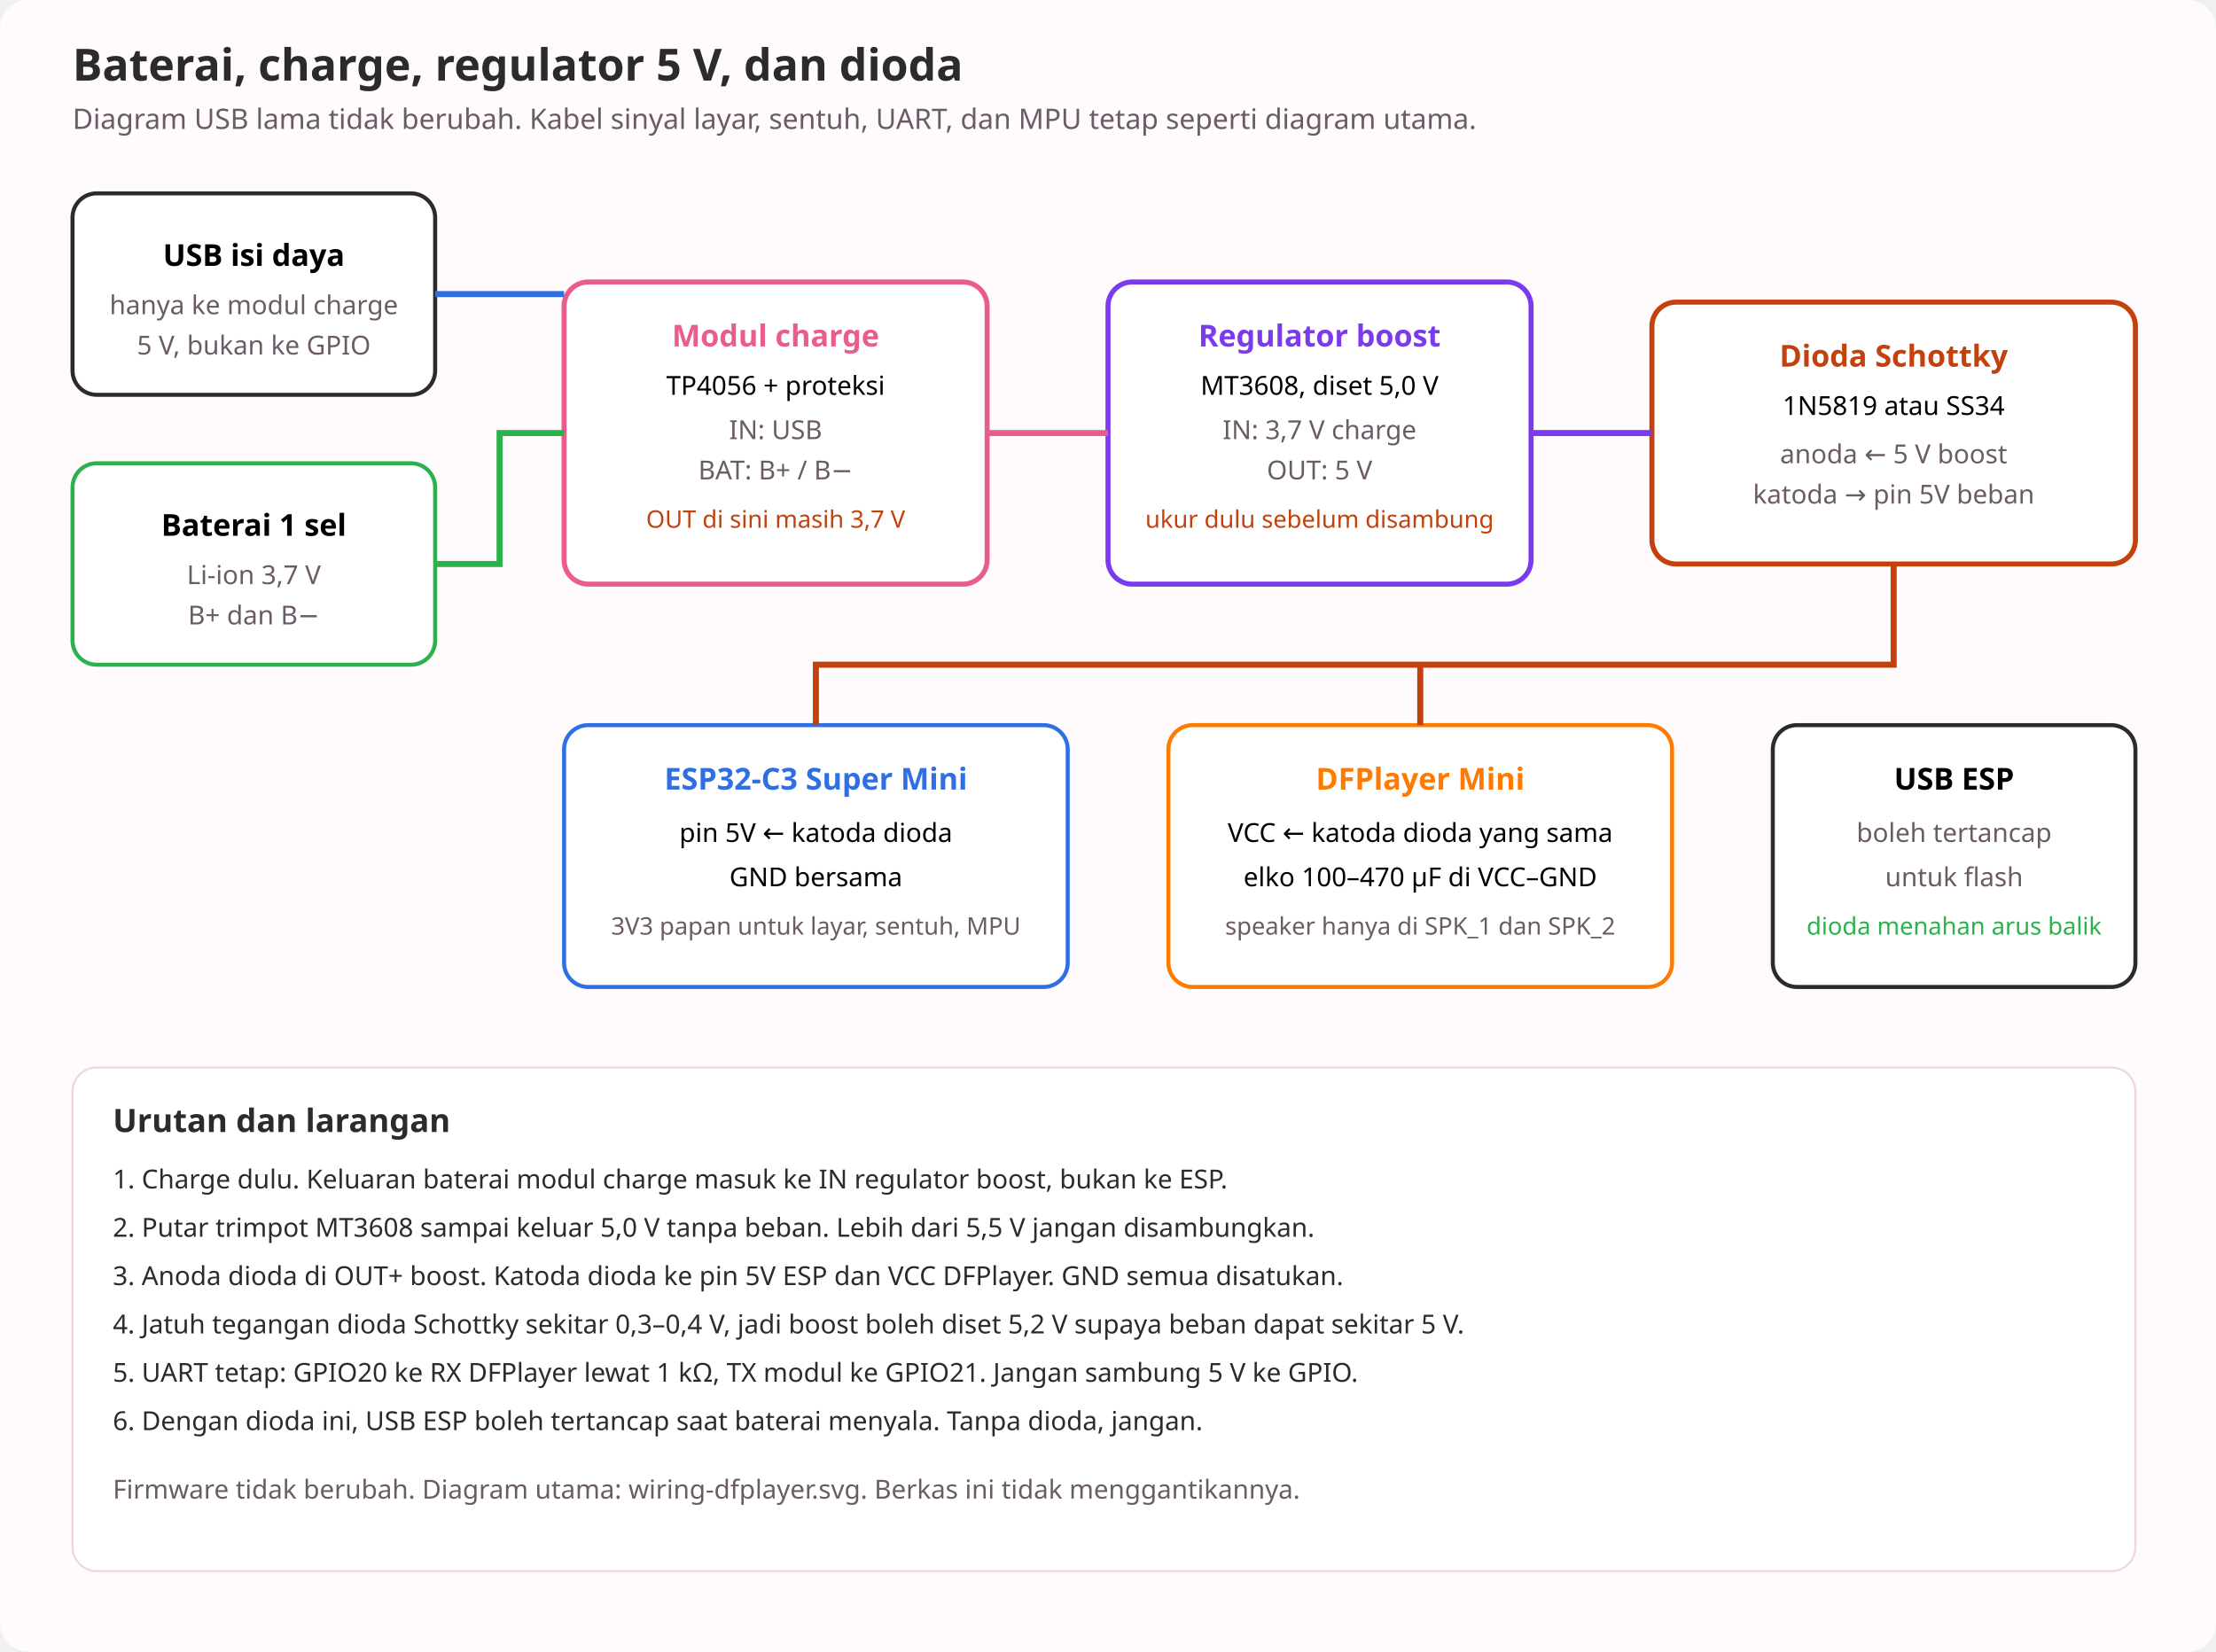
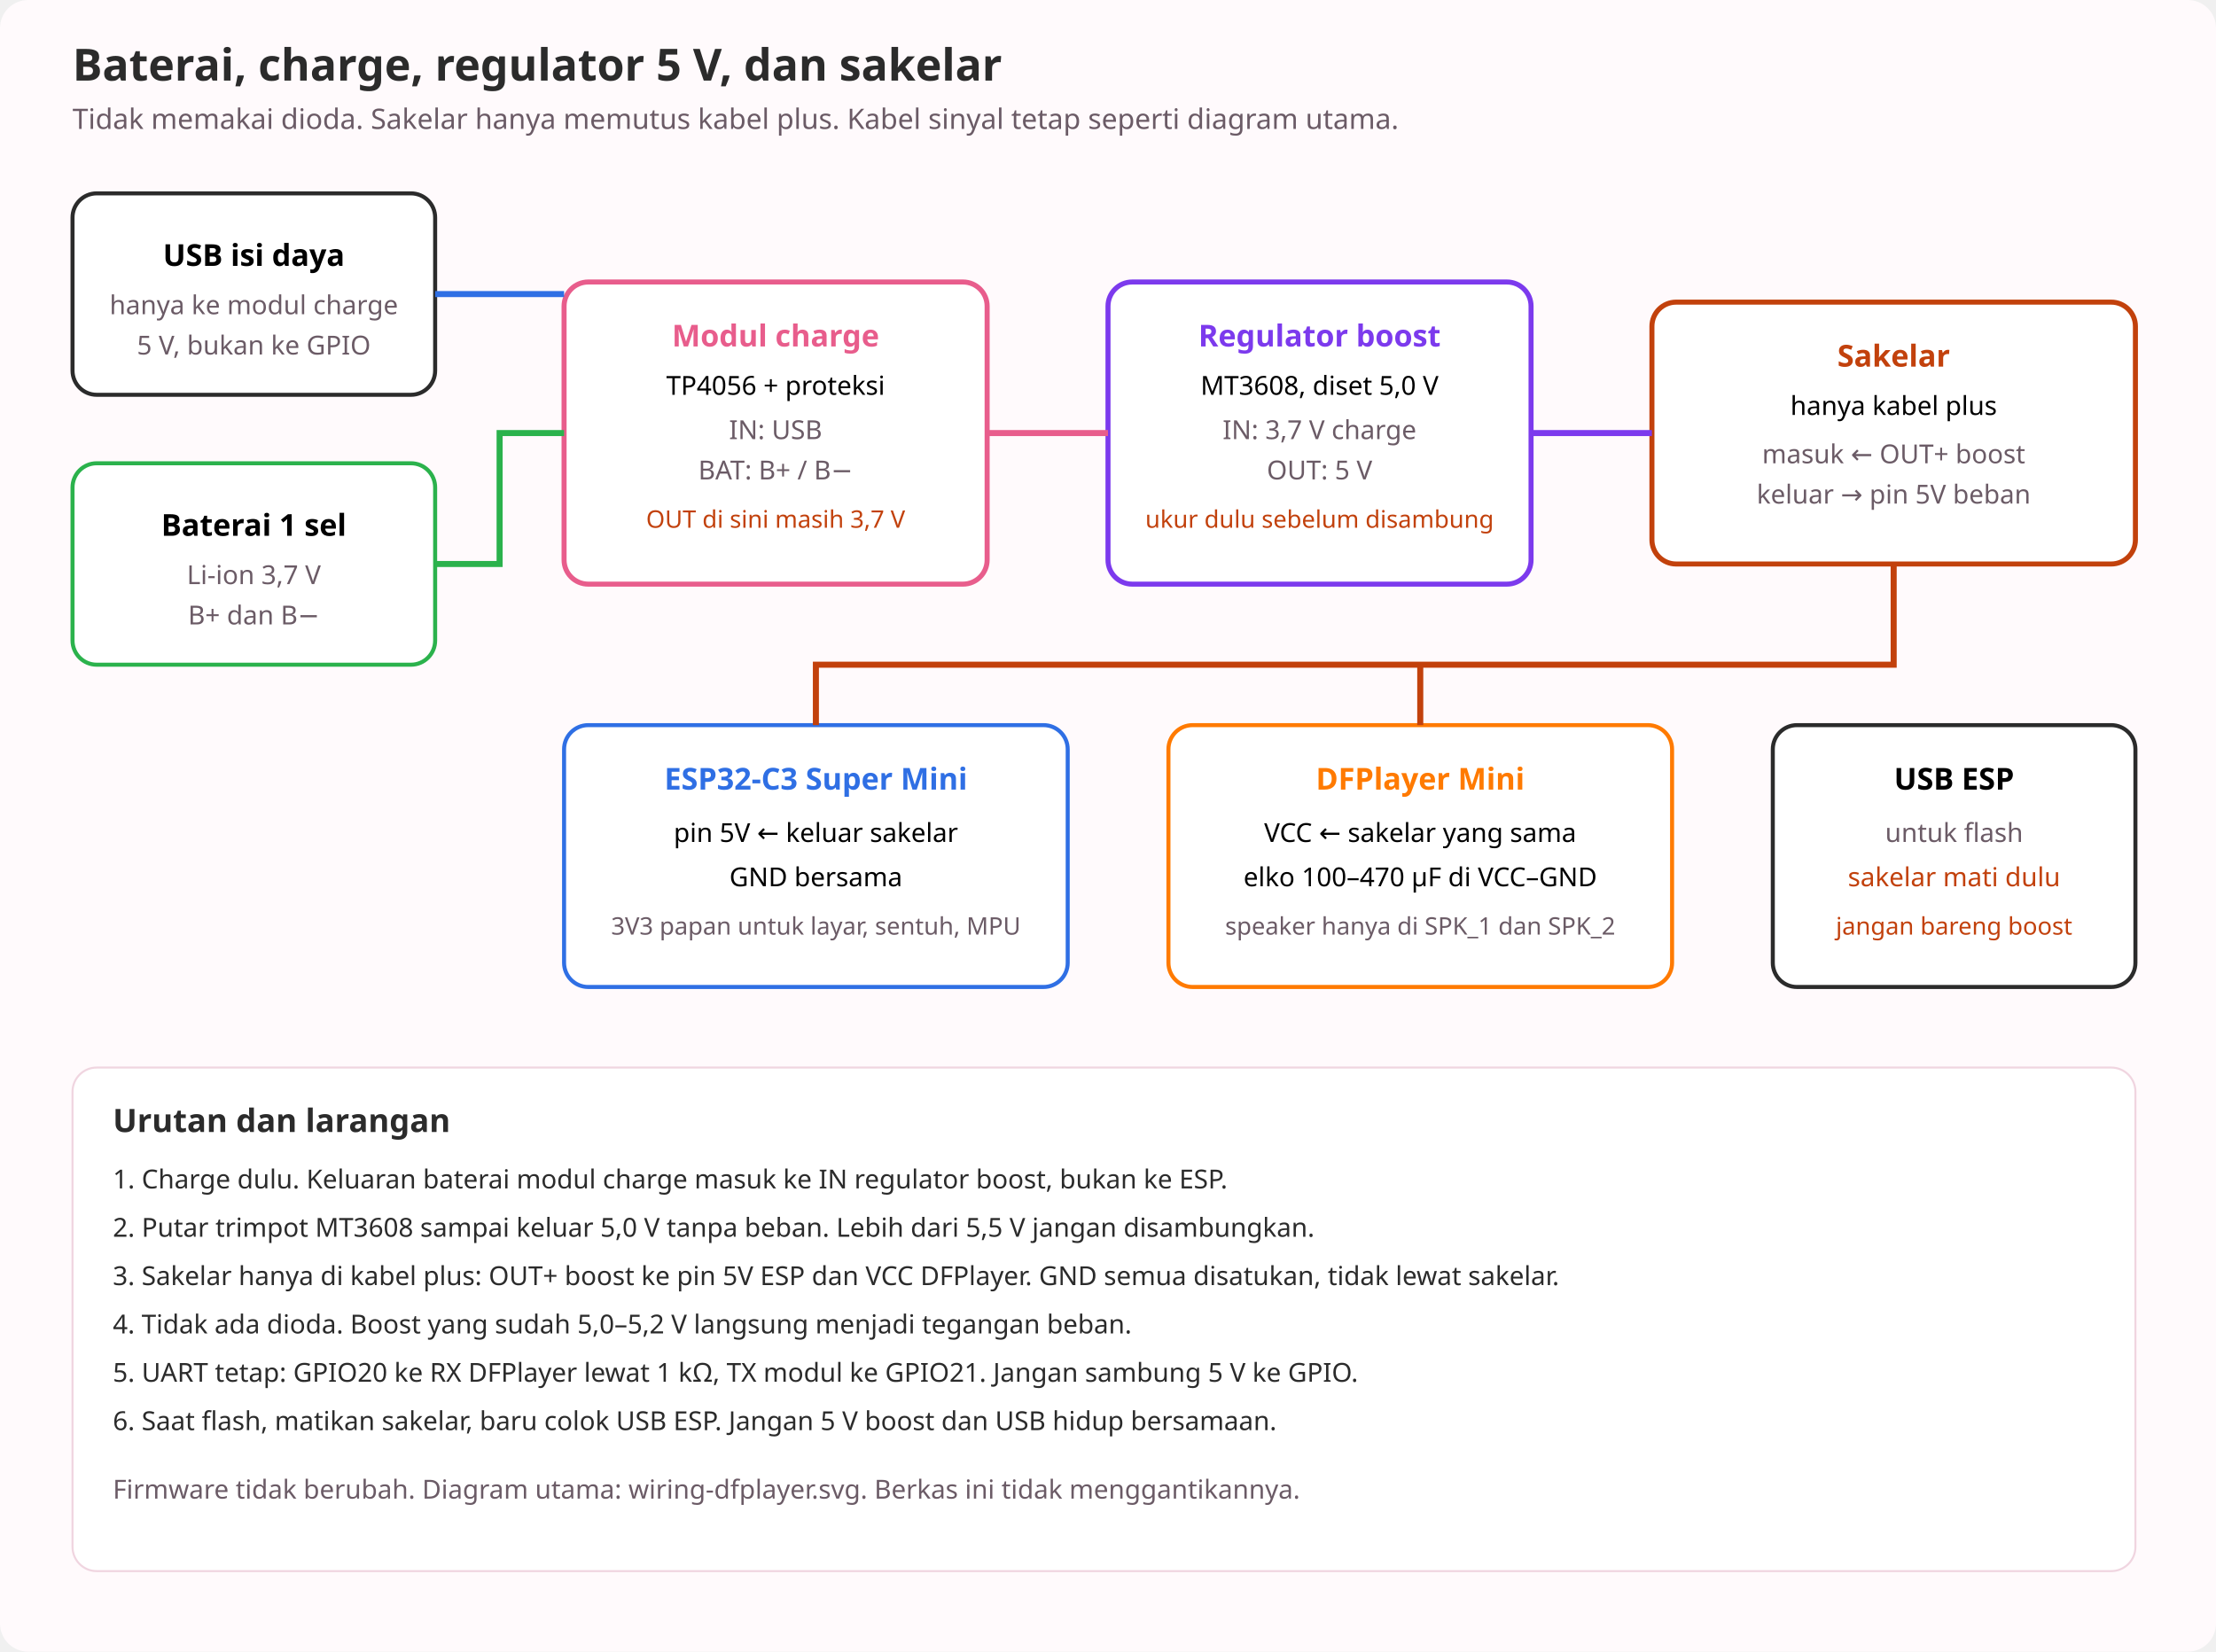
- <svg xmlns="http://www.w3.org/2000/svg" width="1100" height="820" viewBox="0 0 1100 820" font-family="Nunito,system-ui,sans-serif" role="img" aria-label="Diagram baterai, charge, regulator, dan dioda">
+ <svg xmlns="http://www.w3.org/2000/svg" width="1100" height="820" viewBox="0 0 1100 820" font-family="Nunito,system-ui,sans-serif" role="img" aria-label="Diagram baterai, charge, regulator, dan sakelar">
  <rect width="1100" height="820" fill="#fffafc" rx="14" />
-   <text x="36" y="40" font-size="22" font-weight="800" fill="#2b2b2b">Baterai, charge, regulator 5 V, dan dioda</text>
-   <text x="36" y="64" font-size="14" fill="#6b5b66">Diagram USB lama tidak berubah. Kabel sinyal layar, sentuh, UART, dan MPU tetap seperti diagram utama.</text>
+   <text x="36" y="40" font-size="22" font-weight="800" fill="#2b2b2b">Baterai, charge, regulator 5 V, dan sakelar</text>
+   <text x="36" y="64" font-size="14" fill="#6b5b66">Tidak memakai dioda. Sakelar hanya memutus kabel plus. Kabel sinyal tetap seperti diagram utama.</text>
  <g>
    <rect x="36" y="96" width="180" height="100" rx="12" fill="#fff" stroke="#2b2b2b" stroke-width="2" />
    <text x="126" y="132" text-anchor="middle" font-size="15" font-weight="800">USB isi daya</text>
    <text x="126" y="156" text-anchor="middle" font-size="13" fill="#6b5b66">hanya ke modul charge</text>
    <text x="126" y="176" text-anchor="middle" font-size="13" fill="#6b5b66">5 V, bukan ke GPIO</text>
  </g>
  <g>
    <rect x="36" y="230" width="180" height="100" rx="12" fill="#fff" stroke="#2bb24c" stroke-width="2" />
    <text x="126" y="266" text-anchor="middle" font-size="15" font-weight="800">Baterai 1 sel</text>
    <text x="126" y="290" text-anchor="middle" font-size="13" fill="#6b5b66">Li-ion 3,7 V</text>
    <text x="126" y="310" text-anchor="middle" font-size="13" fill="#6b5b66">B+ dan B−</text>
  </g>
  <g>
    <rect x="280" y="140" width="210" height="150" rx="12" fill="#fff" stroke="#e85d8c" stroke-width="2.5" />
    <text x="385" y="172" text-anchor="middle" font-size="15" font-weight="800" fill="#e85d8c">Modul charge</text>
    <text x="385" y="196" text-anchor="middle" font-size="13">TP4056 + proteksi</text>
    <text x="385" y="218" text-anchor="middle" font-size="13" fill="#6b5b66">IN: USB</text>
    <text x="385" y="238" text-anchor="middle" font-size="13" fill="#6b5b66">BAT: B+ / B−</text>
    <text x="385" y="262" text-anchor="middle" font-size="12" fill="#c2410c">OUT di sini masih 3,7 V</text>
  </g>
  <g>
    <rect x="550" y="140" width="210" height="150" rx="12" fill="#fff" stroke="#7c3aed" stroke-width="2.5" />
    <text x="655" y="172" text-anchor="middle" font-size="15" font-weight="800" fill="#7c3aed">Regulator boost</text>
    <text x="655" y="196" text-anchor="middle" font-size="13">MT3608, diset 5,0 V</text>
    <text x="655" y="218" text-anchor="middle" font-size="13" fill="#6b5b66">IN: 3,7 V charge</text>
    <text x="655" y="238" text-anchor="middle" font-size="13" fill="#6b5b66">OUT: 5 V</text>
    <text x="655" y="262" text-anchor="middle" font-size="12" fill="#c2410c">ukur dulu sebelum disambung</text>
  </g>
  <g>
    <rect x="820" y="150" width="240" height="130" rx="12" fill="#fff" stroke="#c2410c" stroke-width="2.5" />
-     <text x="940" y="182" text-anchor="middle" font-size="15" font-weight="800" fill="#c2410c">Dioda Schottky</text>
-     <text x="940" y="206" text-anchor="middle" font-size="13">1N5819 atau SS34</text>
-     <text x="940" y="230" text-anchor="middle" font-size="13" fill="#6b5b66">anoda ← 5 V boost</text>
-     <text x="940" y="250" text-anchor="middle" font-size="13" fill="#6b5b66">katoda → pin 5V beban</text>
+     <text x="940" y="182" text-anchor="middle" font-size="15" font-weight="800" fill="#c2410c">Sakelar</text>
+     <text x="940" y="206" text-anchor="middle" font-size="13">hanya kabel plus</text>
+     <text x="940" y="230" text-anchor="middle" font-size="13" fill="#6b5b66">masuk ← OUT+ boost</text>
+     <text x="940" y="250" text-anchor="middle" font-size="13" fill="#6b5b66">keluar → pin 5V beban</text>
  </g>
  <path d="M216 146 H280" fill="none" stroke="#2f6fe4" stroke-width="3" />
  <path d="M216 280 H248 V215 H280" fill="none" stroke="#2bb24c" stroke-width="3" />
  <path d="M490 215 H550" fill="none" stroke="#e85d8c" stroke-width="3" />
  <path d="M760 215 H820" fill="none" stroke="#7c3aed" stroke-width="3" />
  <g>
    <rect x="280" y="360" width="250" height="130" rx="12" fill="#fff" stroke="#2f6fe4" stroke-width="2" />
    <text x="405" y="392" text-anchor="middle" font-size="15" font-weight="800" fill="#2f6fe4">ESP32-C3 Super Mini</text>
-     <text x="405" y="418" text-anchor="middle" font-size="13">pin 5V ← katoda dioda</text>
+     <text x="405" y="418" text-anchor="middle" font-size="13">pin 5V ← keluar sakelar</text>
    <text x="405" y="440" text-anchor="middle" font-size="13">GND bersama</text>
    <text x="405" y="464" text-anchor="middle" font-size="12" fill="#6b5b66">3V3 papan untuk layar, sentuh, MPU</text>
  </g>
  <g>
    <rect x="580" y="360" width="250" height="130" rx="12" fill="#fff" stroke="#ff7a00" stroke-width="2" />
    <text x="705" y="392" text-anchor="middle" font-size="15" font-weight="800" fill="#ff7a00">DFPlayer Mini</text>
-     <text x="705" y="418" text-anchor="middle" font-size="13">VCC ← katoda dioda yang sama</text>
+     <text x="705" y="418" text-anchor="middle" font-size="13">VCC ← sakelar yang sama</text>
    <text x="705" y="440" text-anchor="middle" font-size="13">elko 100–470 µF di VCC–GND</text>
    <text x="705" y="464" text-anchor="middle" font-size="12" fill="#6b5b66">speaker hanya di SPK_1 dan SPK_2</text>
  </g>
  <g>
    <rect x="880" y="360" width="180" height="130" rx="12" fill="#fff" stroke="#2b2b2b" stroke-width="2" />
    <text x="970" y="392" text-anchor="middle" font-size="15" font-weight="800">USB ESP</text>
-     <text x="970" y="418" text-anchor="middle" font-size="13" fill="#6b5b66">boleh tertancap</text>
-     <text x="970" y="440" text-anchor="middle" font-size="13" fill="#6b5b66">untuk flash</text>
-     <text x="970" y="464" text-anchor="middle" font-size="12" fill="#2bb24c">dioda menahan arus balik</text>
+     <text x="970" y="418" text-anchor="middle" font-size="13" fill="#6b5b66">untuk flash</text>
+     <text x="970" y="440" text-anchor="middle" font-size="13" fill="#c2410c">sakelar mati dulu</text>
+     <text x="970" y="464" text-anchor="middle" font-size="12" fill="#c2410c">jangan bareng boost</text>
  </g>
  <path d="M940 280 V330 H405 V360" fill="none" stroke="#c2410c" stroke-width="3" />
  <path d="M705 330 V360" fill="none" stroke="#c2410c" stroke-width="3" />
  <g font-size="13" fill="#2b2b2b">
    <rect x="36" y="530" width="1024" height="250" rx="12" fill="#fff" stroke="#f0d5e0" />
    <text x="56" y="562" font-size="16" font-weight="800">Urutan dan larangan</text>
    <text x="56" y="590">1. Charge dulu. Keluaran baterai modul charge masuk ke IN regulator boost, bukan ke ESP.</text>
    <text x="56" y="614">2. Putar trimpot MT3608 sampai keluar 5,0 V tanpa beban. Lebih dari 5,5 V jangan disambungkan.</text>
-     <text x="56" y="638">3. Anoda dioda di OUT+ boost. Katoda dioda ke pin 5V ESP dan VCC DFPlayer. GND semua disatukan.</text>
-     <text x="56" y="662">4. Jatuh tegangan dioda Schottky sekitar 0,3–0,4 V, jadi boost boleh diset 5,2 V supaya beban dapat sekitar 5 V.</text>
+     <text x="56" y="638">3. Sakelar hanya di kabel plus: OUT+ boost ke pin 5V ESP dan VCC DFPlayer. GND semua disatukan, tidak lewat sakelar.</text>
+     <text x="56" y="662">4. Tidak ada dioda. Boost yang sudah 5,0–5,2 V langsung menjadi tegangan beban.</text>
    <text x="56" y="686">5. UART tetap: GPIO20 ke RX DFPlayer lewat 1 kΩ, TX modul ke GPIO21. Jangan sambung 5 V ke GPIO.</text>
-     <text x="56" y="710">6. Dengan dioda ini, USB ESP boleh tertancap saat baterai menyala. Tanpa dioda, jangan.</text>
+     <text x="56" y="710">6. Saat flash, matikan sakelar, baru colok USB ESP. Jangan 5 V boost dan USB hidup bersamaan.</text>
    <text x="56" y="744" fill="#6b5b66">Firmware tidak berubah. Diagram utama: wiring-dfplayer.svg. Berkas ini tidak menggantikannya.</text>
  </g>
</svg>
